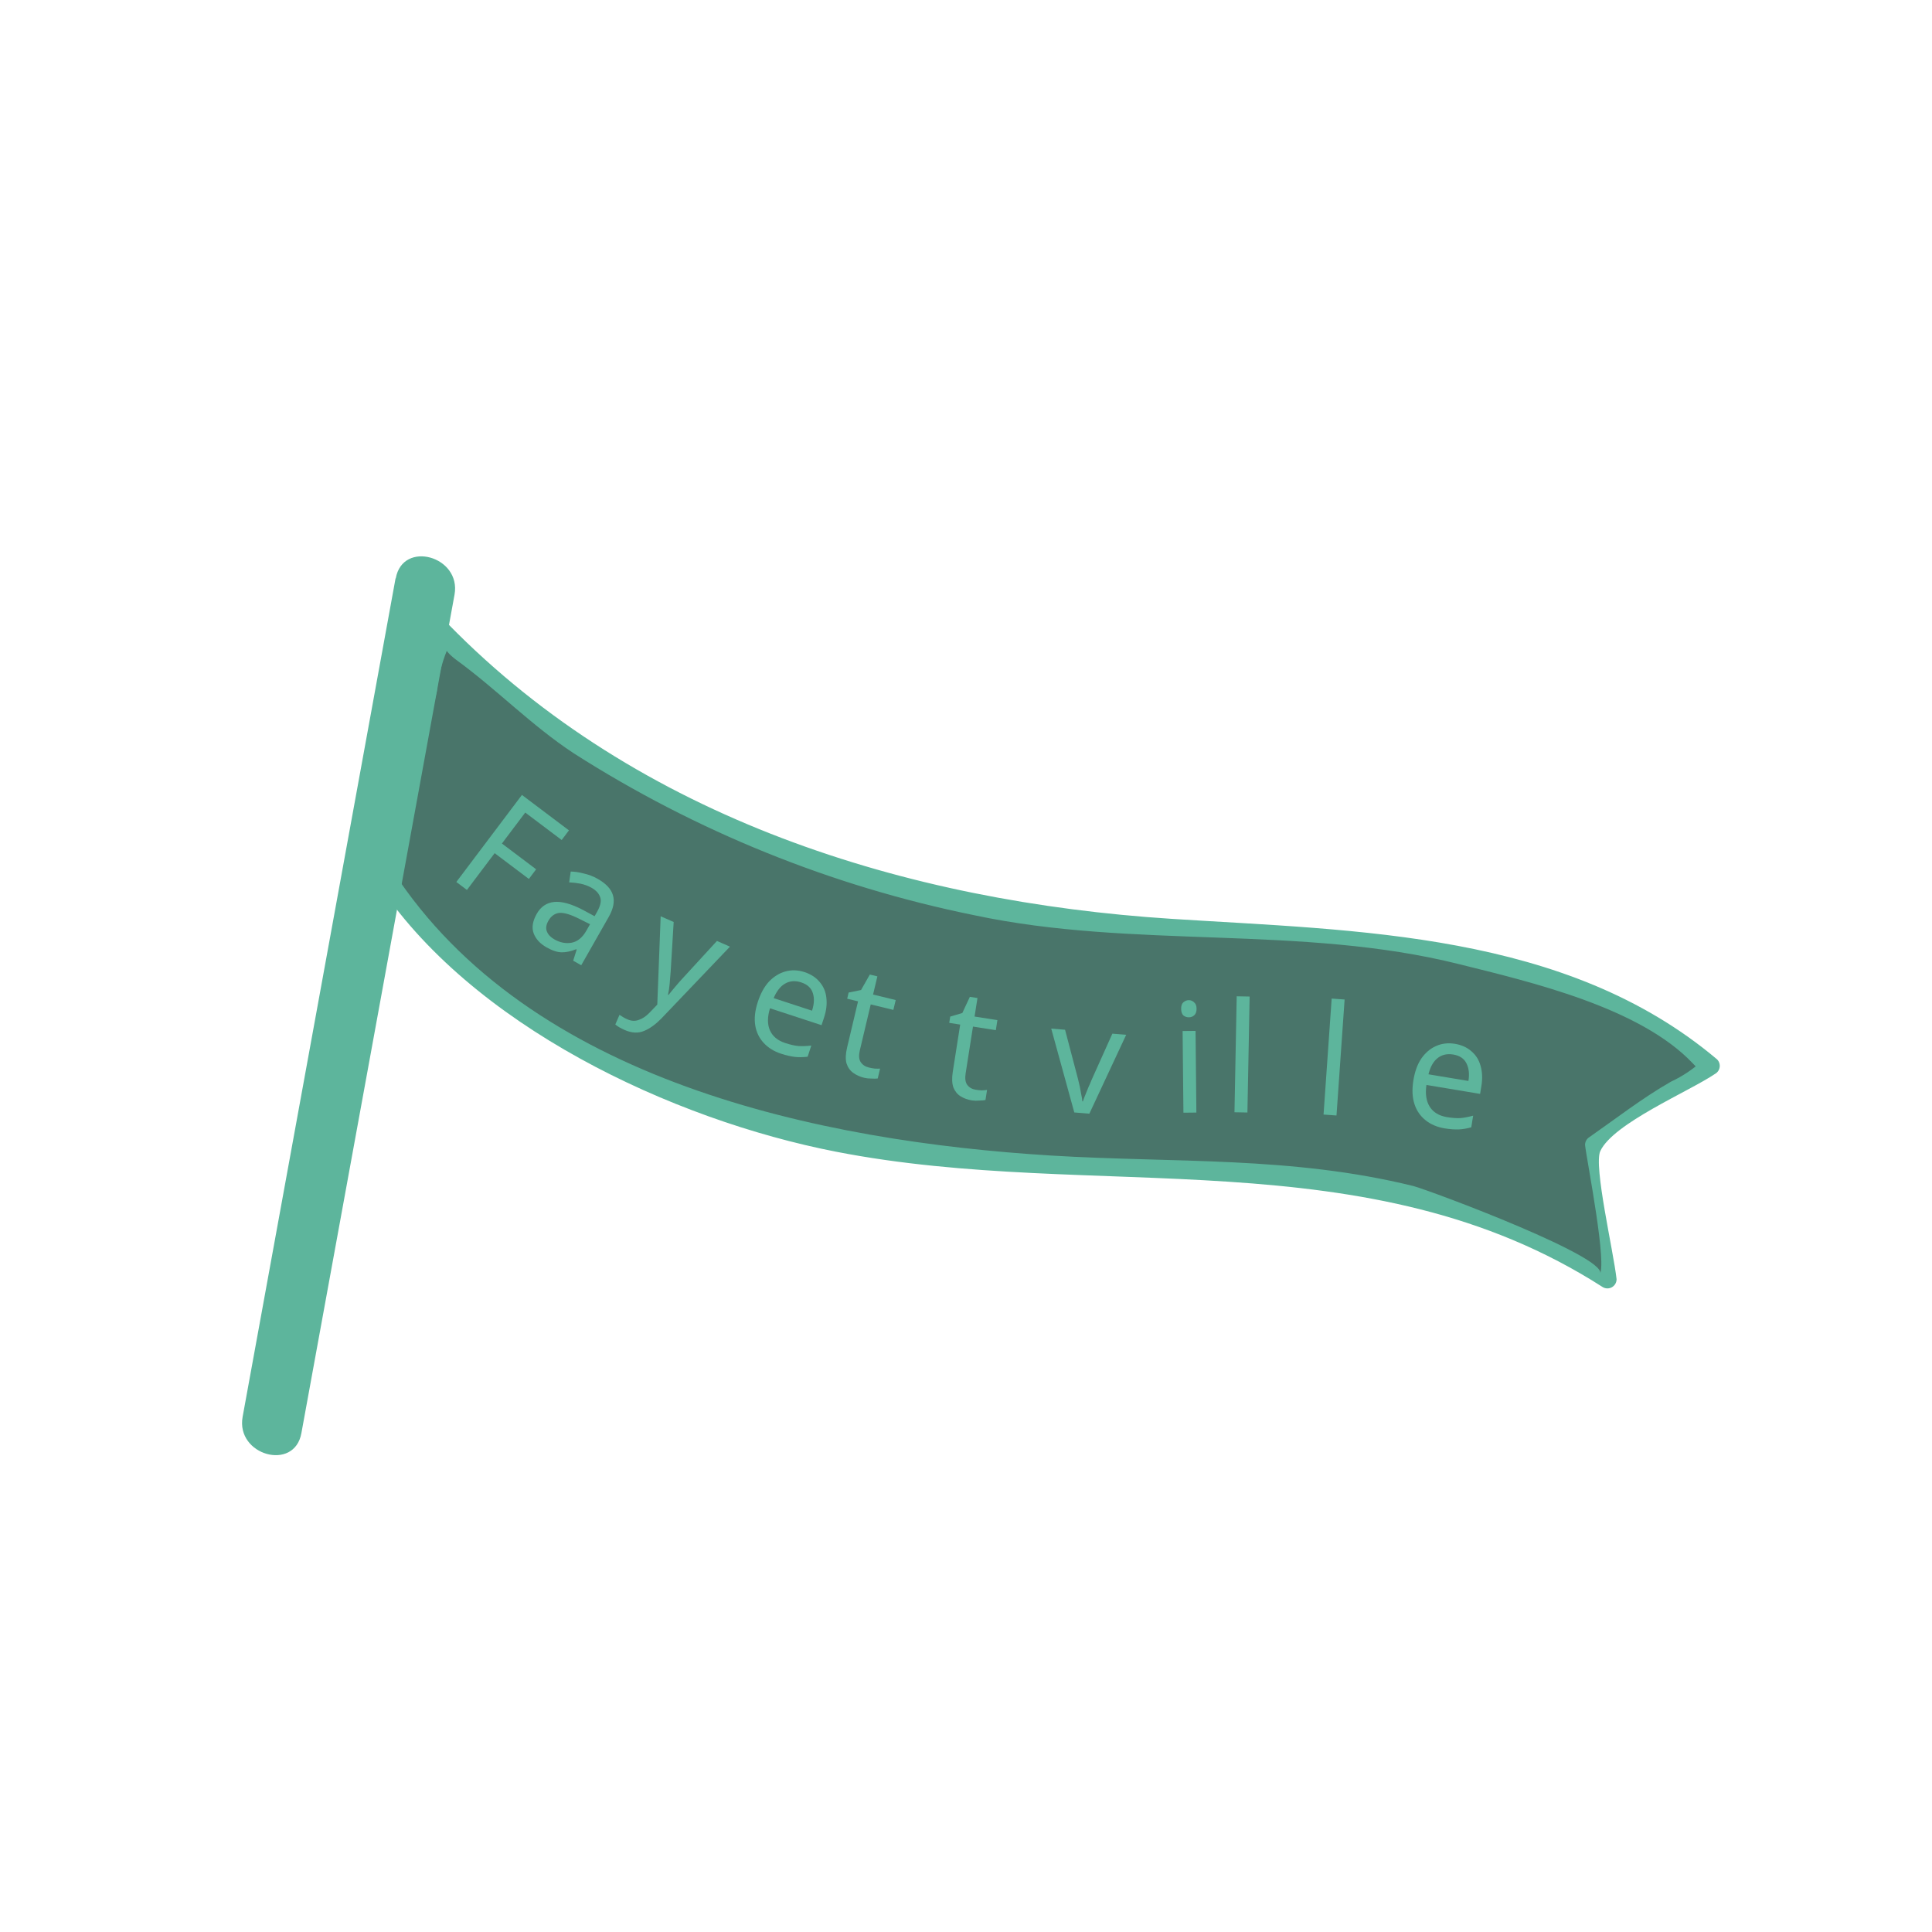
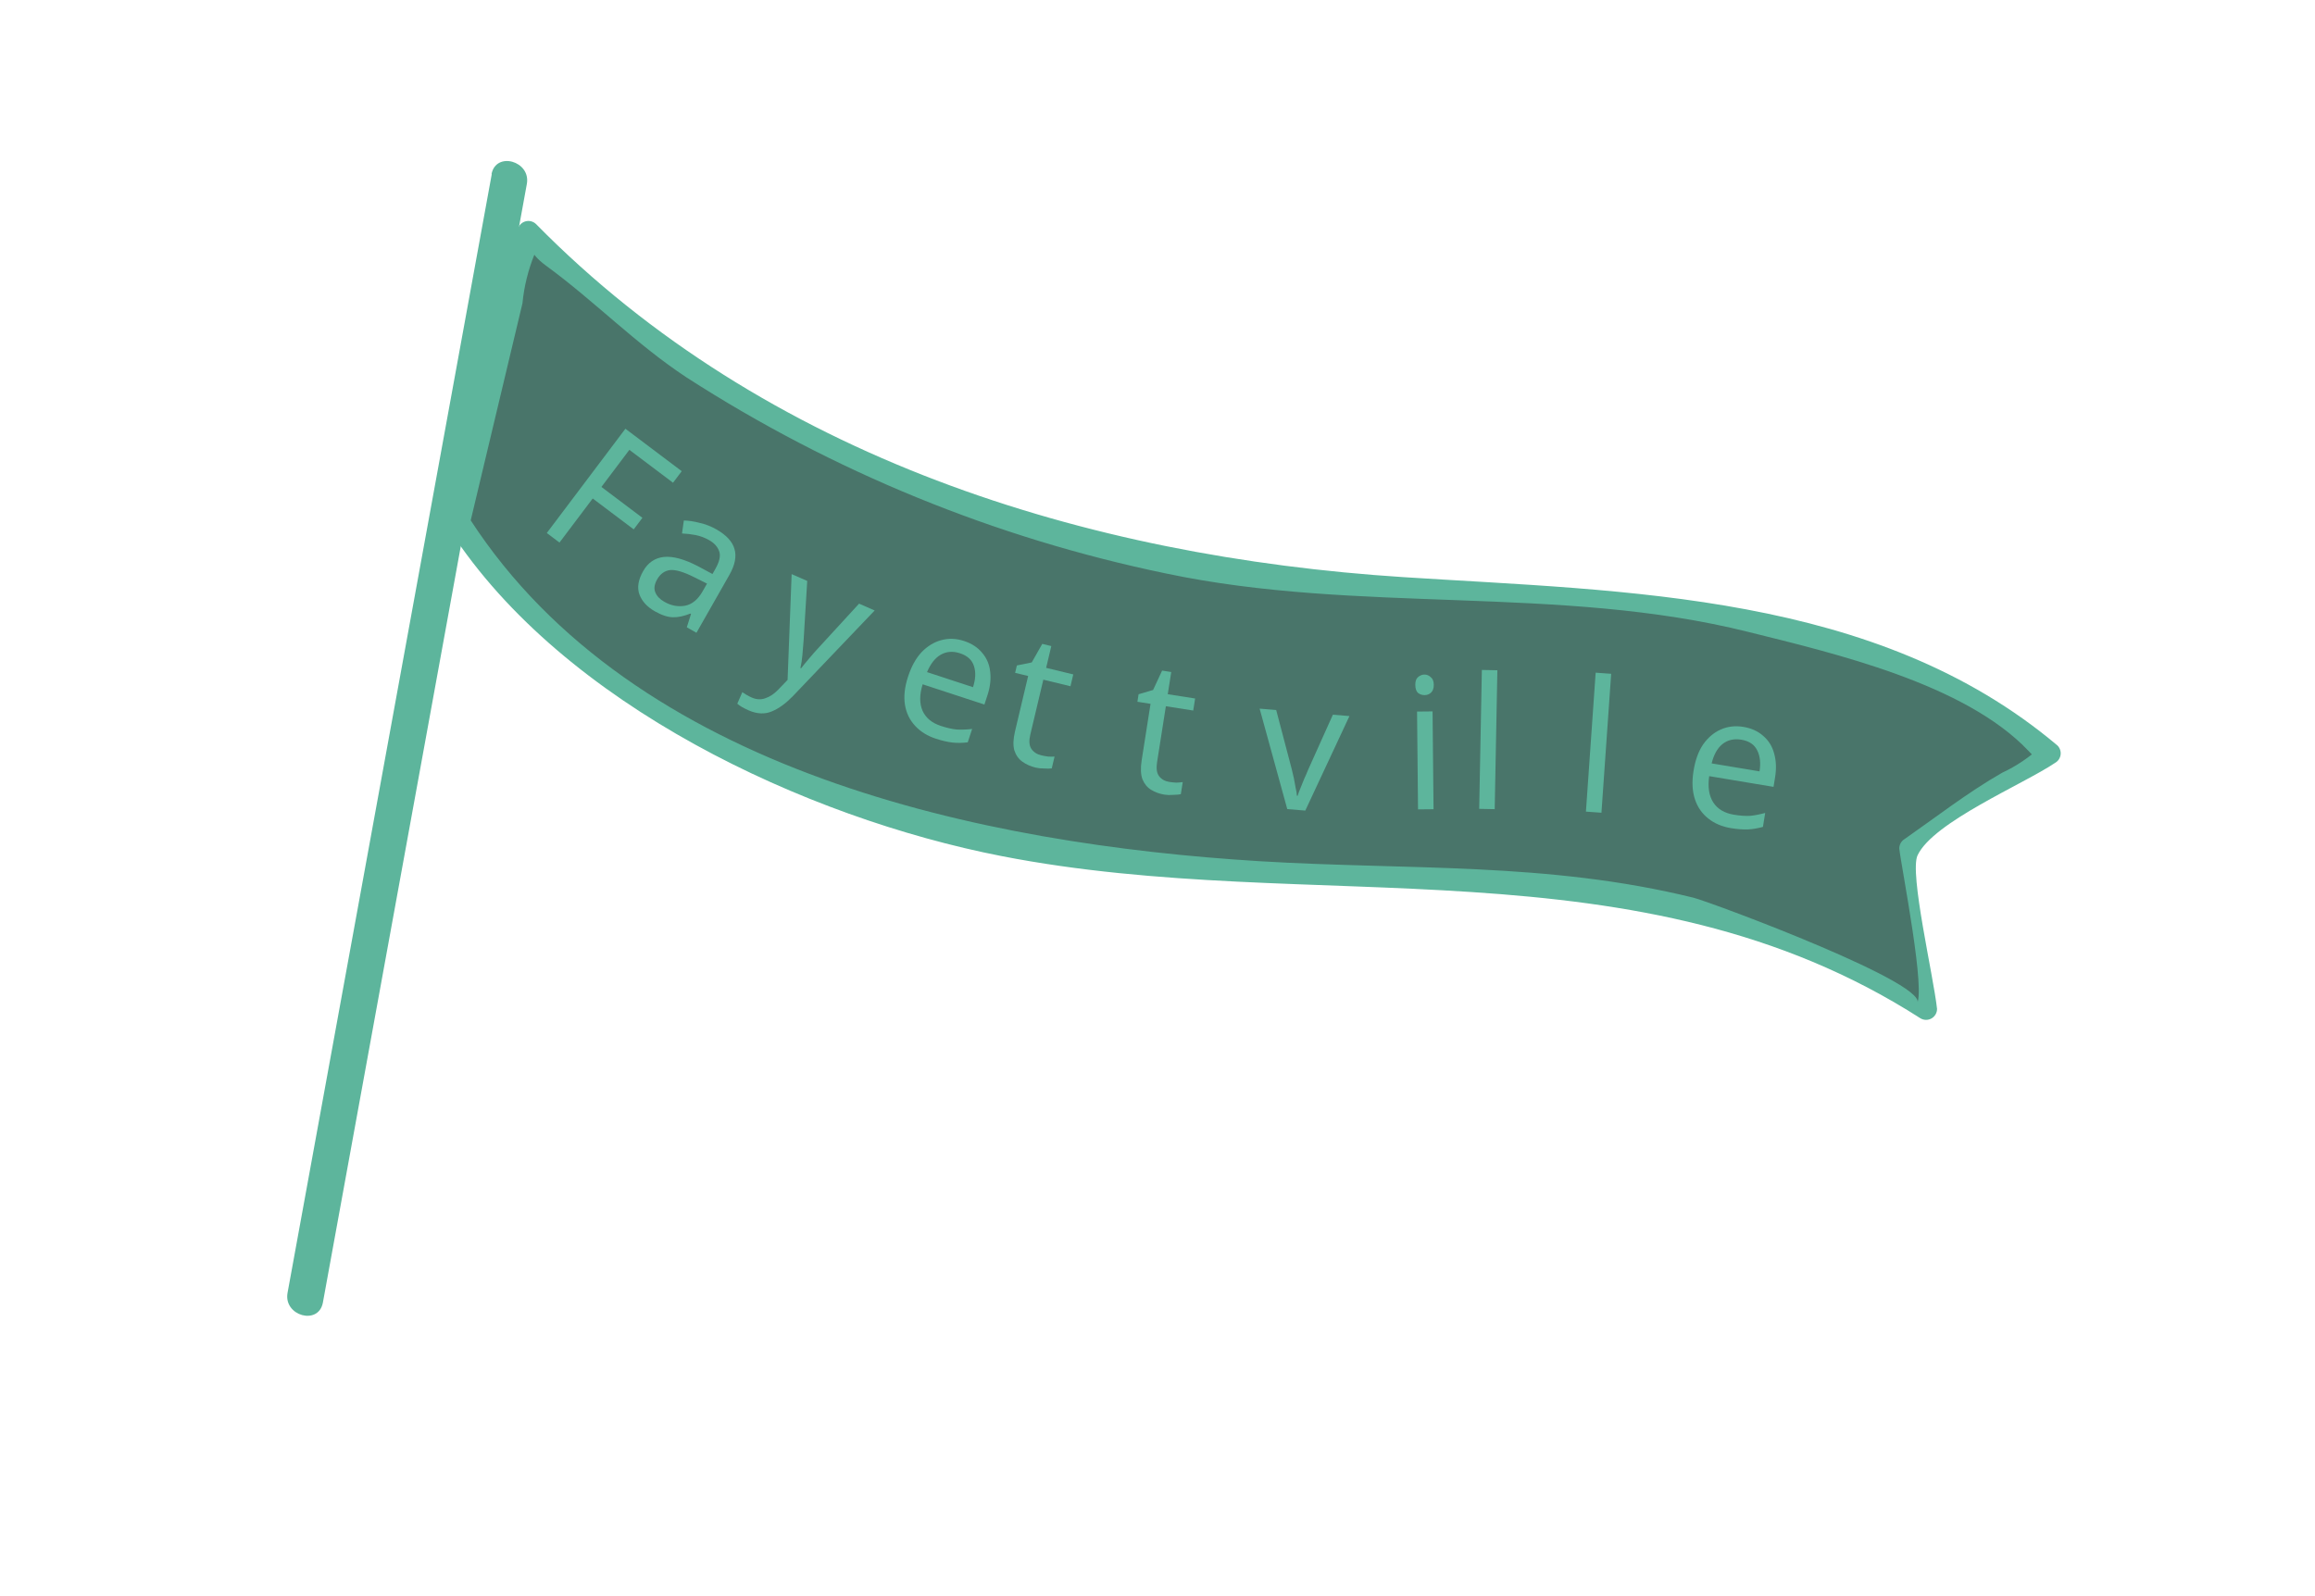
- <svg xmlns="http://www.w3.org/2000/svg" id="Layer_1" data-name="Layer 1" viewBox="0 0 95 95">
+ <svg xmlns="http://www.w3.org/2000/svg" id="Layer_1" data-name="Layer 1" viewBox="0 0 95 65.51">
  <defs>
    <style>.cls-1{fill:#49756a;}.cls-2,.cls-3{fill:#5db59c;}.cls-3{font-size:7.5px;font-family:Big John;}</style>
  </defs>
-   <path class="cls-1" d="M18.86,43s5.82,9.23,22.24,13.14a114.61,114.61,0,0,0,18.26,1.27s11.73,0,19.68,5.46l-0.71-6.59,5.79-3.89S78.8,47.81,67,46c0,0-16.51-.3-21.09-2,0,0-15.08-3.29-24.17-13Z" />
-   <path class="cls-2" d="M18.47,43.27c4.65,7.16,14.59,11.79,22.63,13.36,12.79,2.5,26.12-.78,37.71,6.66a0.45,0.45,0,0,0,.68-0.39c-0.15-1.37-1.14-5.57-.8-6.3,0.64-1.37,4.35-2.92,5.65-3.8a0.45,0.45,0,0,0,.09-0.71C77,45.82,66.77,45.77,57.59,45.18c-13-.84-26.18-4.91-35.55-14.49a0.45,0.45,0,0,0-.75.2l-2.87,12a0.45,0.45,0,0,0,.87.24L21.48,34a7.18,7.18,0,0,1,.49-2c0.7-1-1-.63.47,0.45,2,1.46,3.69,3.22,5.77,4.59A58,58,0,0,0,47.89,45c7.86,1.68,16.07.46,23.86,2.41,3.49,0.87,8.89,2.12,11.5,4.89,0.53,0.57.44,0.34,0.51-.19a6.14,6.14,0,0,1-1.6,1.08c-1.4.8-2.71,1.82-4,2.72a0.45,0.45,0,0,0-.22.39c0.08,0.75,1.14,6.06.69,6.41,0.93-.73-8.39-4.2-9.13-4.39-6-1.48-11.75-1.13-17.82-1.5-11.37-.7-25.65-3.66-32.37-14A0.45,0.45,0,0,0,18.47,43.27Z" />
-   <path class="cls-2" d="M19.45,28.44L11.93,69.67c-0.34,1.89,2.55,2.7,2.89.8l7.53-41.23c0.34-1.89-2.55-2.7-2.89-.8h0Z" />
-   <text class="cls-3" transform="translate(21.87 42.94) rotate(37) scale(0.97 1)">F</text>
-   <text class="cls-3" transform="translate(25.55 45.74) rotate(29.64) scale(0.97 1)">a</text>
-   <text class="cls-3" transform="matrix(0.89, 0.39, -0.4, 0.92, 30.88, 48.75)">y</text>
-   <text class="cls-3" transform="translate(36.27 51.03) rotate(18.15) scale(0.97 1)">e</text>
-   <text class="cls-3" transform="matrix(0.95, 0.23, -0.23, 0.97, 40.73, 52.49)">t</text>
-   <text class="cls-3" transform="translate(46.01 53.75) rotate(8.93) scale(0.97 1)">t</text>
-   <text class="cls-3" transform="translate(51.36 54.58) rotate(4.73) scale(0.97 1)">v</text>
-   <text class="cls-3" transform="matrix(0.97, -0.01, 0.01, 1, 57.57, 54.72)">i</text>
-   <text class="cls-3" transform="translate(60.08 54.68) rotate(1.1) scale(0.97 1)">l</text>
-   <text class="cls-3" transform="matrix(0.97, 0.07, -0.07, 1, 64.46, 54.76)">l</text>
-   <text class="cls-3" transform="matrix(0.96, 0.16, -0.16, 0.99, 68.79, 55.03)">e</text>
+   <path class="cls-1" d="M18.86,21.55s5.82,9.23,22.24,13.14A114.61,114.61,0,0,0,59.36,36s11.73,0,19.68,5.46l-0.71-6.59,5.79-3.89S78.8,26.32,67,24.54c0,0-16.51-.3-21.09-2,0,0-15.08-3.29-24.17-13Z" />
+   <path class="cls-2" d="M18.47,21.78c4.65,7.16,14.59,11.79,22.63,13.36,12.79,2.5,26.12-.78,37.71,6.66a0.45,0.45,0,0,0,.68-0.39c-0.15-1.37-1.14-5.57-.8-6.3,0.64-1.37,4.35-2.92,5.65-3.8a0.45,0.45,0,0,0,.09-0.71C77,24.33,66.77,24.28,57.59,23.69,44.56,22.85,31.42,18.78,22,9.2a0.45,0.45,0,0,0-.75.2l-2.87,12a0.45,0.45,0,0,0,.87.24l2.19-9.19a7.18,7.18,0,0,1,.49-2c0.7-1-1-.63.47,0.45,2,1.46,3.69,3.22,5.77,4.59a58,58,0,0,0,19.68,8.05C55.75,25.21,64,24,71.75,25.94c3.49,0.87,8.89,2.12,11.5,4.89,0.53,0.57.44,0.34,0.51-.19a6.14,6.14,0,0,1-1.6,1.08c-1.4.8-2.71,1.82-4,2.72a0.45,0.45,0,0,0-.22.39c0.08,0.75,1.14,6.06.69,6.41,0.93-.73-8.39-4.2-9.13-4.39-6-1.48-11.75-1.13-17.82-1.5-11.37-.7-25.65-3.66-32.37-14A0.45,0.45,0,0,0,18.47,21.78Z" />
+   <path class="cls-2" d="M20.18,7.15L11.8,53.07c-0.17.94,1.27,1.35,1.45,0.4L21.62,7.55c0.17-.94-1.27-1.35-1.45-0.4h0Z" />
+   <text class="cls-3" transform="translate(21.87 21.45) rotate(37) scale(0.97 1)">F</text>
+   <text class="cls-3" transform="translate(25.55 24.25) rotate(29.64) scale(0.97 1)">a</text>
+   <text class="cls-3" transform="matrix(0.89, 0.39, -0.4, 0.92, 30.88, 27.26)">y</text>
+   <text class="cls-3" transform="translate(36.27 29.54) rotate(18.15) scale(0.97 1)">e</text>
+   <text class="cls-3" transform="matrix(0.95, 0.23, -0.23, 0.97, 40.73, 31)">t</text>
+   <text class="cls-3" transform="translate(46.01 32.26) rotate(8.93) scale(0.97 1)">t</text>
+   <text class="cls-3" transform="translate(51.36 33.09) rotate(4.73) scale(0.97 1)">v</text>
+   <text class="cls-3" transform="matrix(0.97, -0.01, 0.01, 1, 57.57, 33.23)">i</text>
+   <text class="cls-3" transform="translate(60.08 33.19) rotate(1.1) scale(0.97 1)">l</text>
+   <text class="cls-3" transform="matrix(0.97, 0.07, -0.07, 1, 64.46, 33.27)">l</text>
+   <text class="cls-3" transform="matrix(0.96, 0.16, -0.16, 0.99, 68.79, 33.54)">e</text>
</svg>
